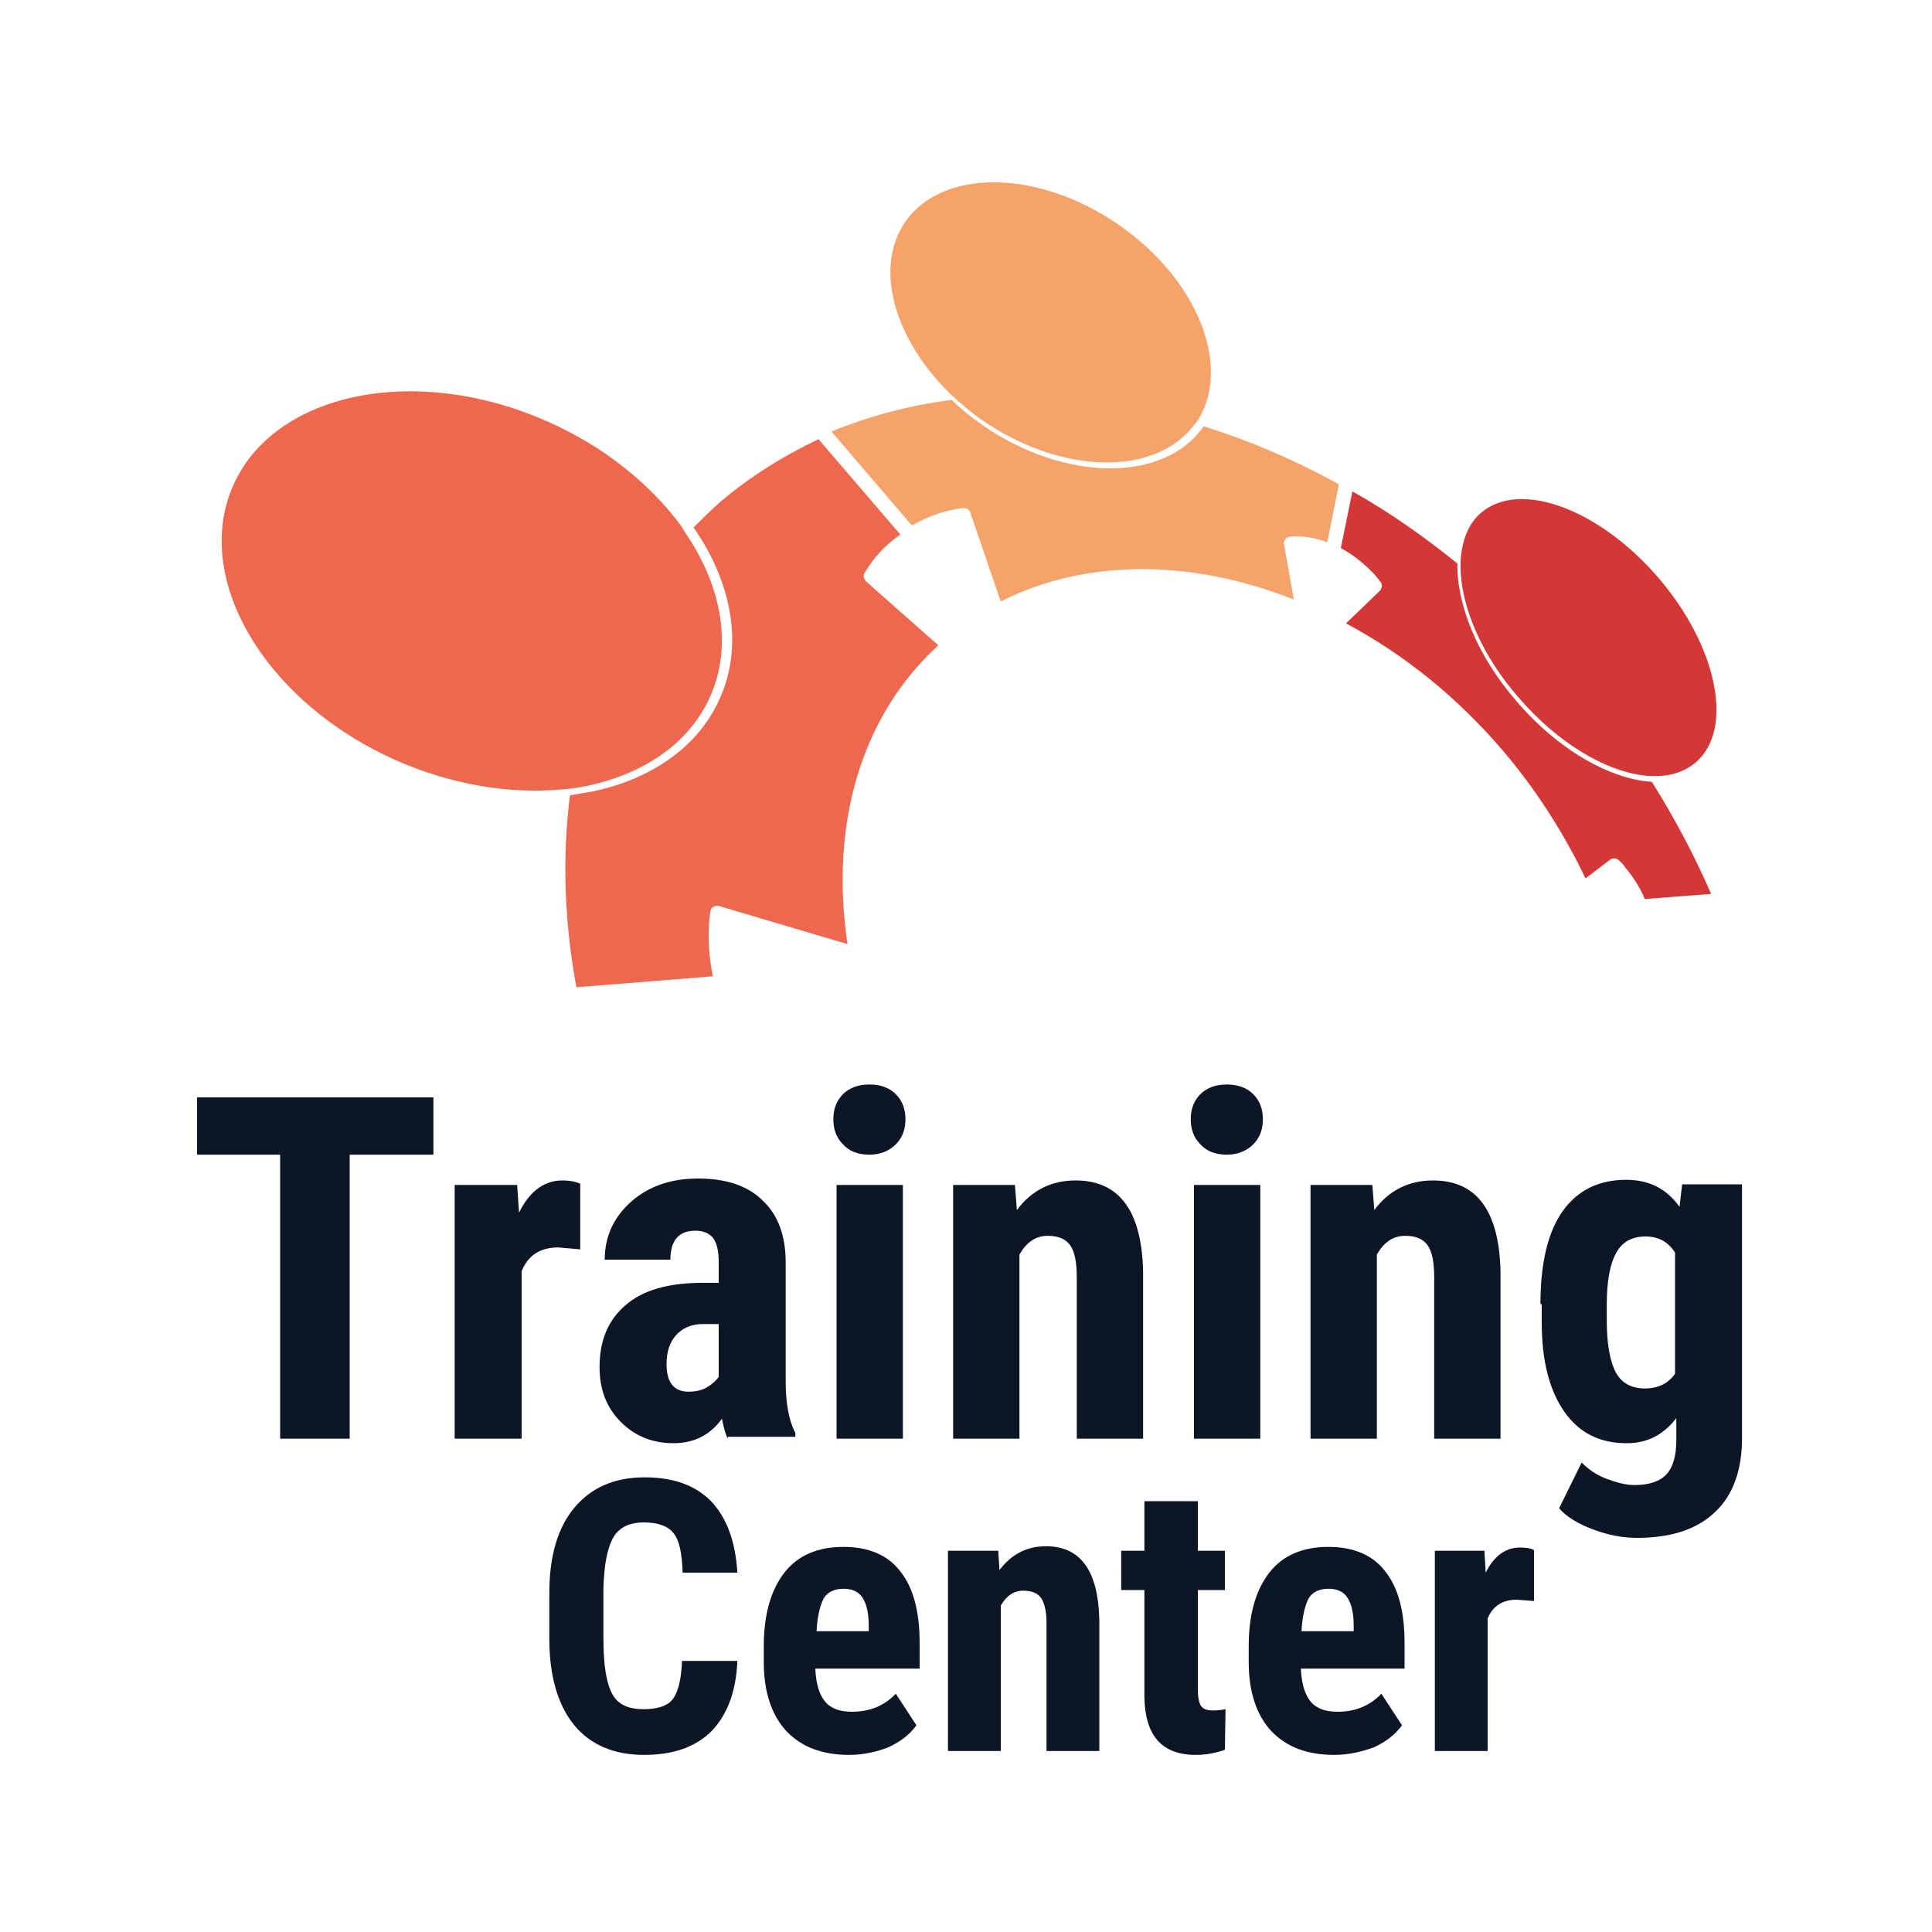
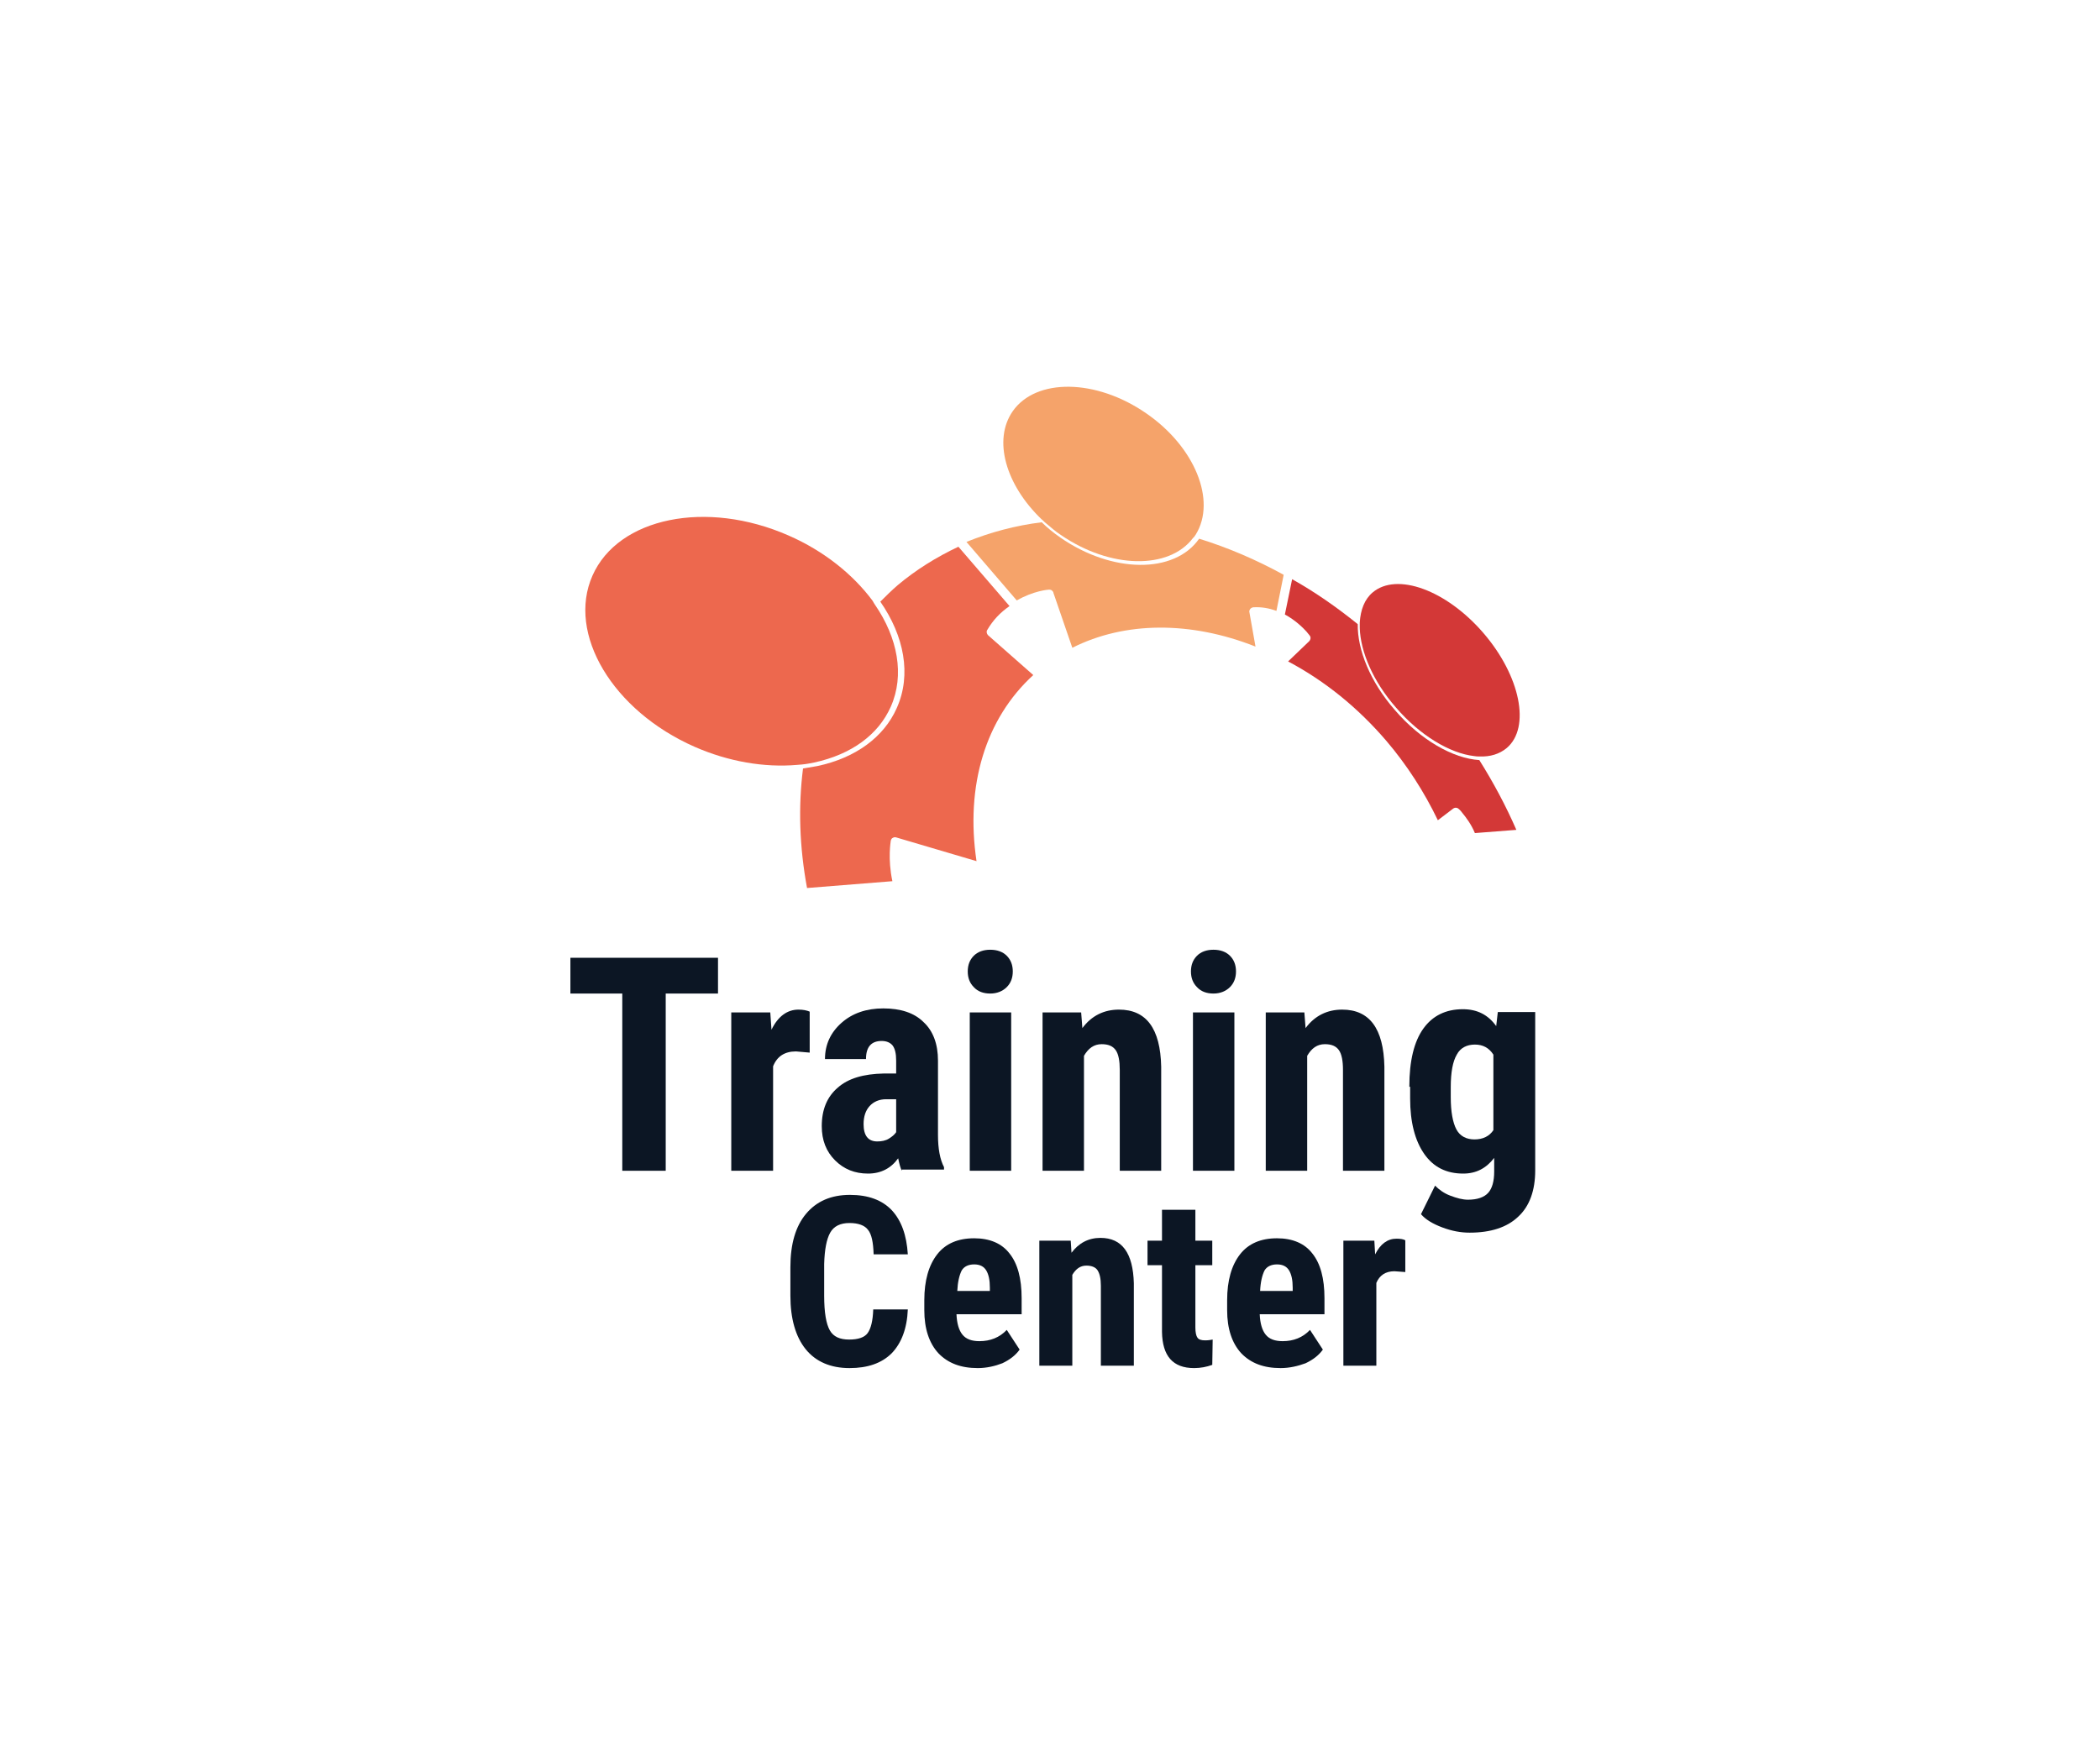
- <svg xmlns="http://www.w3.org/2000/svg" version="1.1" id="Camada_1" x="0px" y="0px" width="300px" height="300px" viewBox="0 0 300 300" style="enable-background:new 0 0 300 300;" xml:space="preserve">
-   <style type="text/css">
- 	.st0{fill:#D33837;}
- 	.st1{fill:#ED684E;}
- 	.st2{fill:#F5A36A;}
- 	.st3{fill:#0C1624;}
- </style>
-   <g>
-     <path class="st0" d="M226.3,87.5c-5.2-4.2-10.6-8-16.3-11.2l-1.8,8.8c2.6,1.4,4.5,3.3,5.4,4.3c0.5,0.6,0.8,1,0.8,1   c0.3,0.4,0.2,1-0.2,1.4l-5.2,5c9.2,4.9,17.4,11.6,24.4,19.8c5.1,6,9.4,12.7,12.8,19.8l3.8-2.9c0.4-0.3,1-0.3,1.4,0.1   c0,0,0.4,0.3,0.9,1c0.9,1.1,2.2,2.8,3.1,5l10.3-0.8c-2.6-6-5.7-11.8-9.2-17.4c-6.5-0.4-14.6-5-21-12.5   C229.4,101.9,226.2,93.9,226.3,87.5z" />
-     <path class="st1" d="M111.8,108.4c-3.2,7.3-10.3,12.5-19.8,14.5c-1.2,0.2-2.3,0.4-3.5,0.6c-1.2,9.5-0.9,19.5,1,29.8l21.2-1.7   c-1.2-5.7-0.4-9.9-0.4-10.1c0.1-0.3,0.2-0.6,0.5-0.7c0.3-0.2,0.6-0.2,0.9-0.1l19.9,5.9c-2.8-18.8,2.2-35.5,14.1-46.4l-11.2-9.9   l-0.1-0.1c-0.3-0.4-0.4-0.9-0.1-1.3c1.4-2.4,3.2-4.3,5.5-5.9l-12.7-14.8c-5.5,2.6-10.6,5.8-15.1,9.6c-1.5,1.3-2.9,2.7-4.3,4.1   C113.6,90.4,115.5,100.1,111.8,108.4z" />
-     <path class="st2" d="M152.4,65.9c-1.7-1.2-3.2-2.4-4.6-3.8c-6.5,0.8-12.8,2.5-18.7,4.9l12.5,14.6c4.1-2.4,7.8-2.7,8-2.7   c0.4,0,0.7,0.1,0.9,0.4c0.1,0.1,0.2,0.2,0.2,0.4l4.7,13.7c13-6.6,29.4-6.7,45.5-0.3l-1.5-8.5c-0.1-0.3,0-0.6,0.2-0.9   c0.2-0.2,0.5-0.4,0.8-0.4c2-0.1,3.8,0.2,5.7,0.9l1.8-9c-6.9-3.8-13.9-6.8-21-9C180.8,75,165.3,74.9,152.4,65.9z" />
-     <path class="st0" d="M257.5,89.7C248.3,79,236,74.5,230,79.6c-2,1.7-3,4.3-3.2,7.5l0,0c0,0.5,0,0.9,0,1.4c0.2,5.9,3.3,13.3,9,19.8   c6,7,13.4,11.4,19.4,12.1c0.5,0.1,0.9,0.1,1.4,0.1l0,0c2.6,0.1,4.9-0.6,6.7-2.1C269.3,113.3,266.7,100.4,257.5,89.7z" />
-     <path class="st1" d="M110.3,108.1c3.5-7.9,1.7-17.2-3.9-25.4c-0.2-0.3-0.4-0.6-0.6-1c-4.8-6.5-12-12.4-20.9-16.3   c-20.4-9-42.3-4.5-48.7,10s5,33.7,25.4,42.7c8.4,3.7,17.3,5.2,25.4,4.5l0,0c0.4,0,0.8-0.1,1.2-0.1c1.1-0.1,2.1-0.3,3.1-0.5   C100.5,120,107.2,115.1,110.3,108.1z" />
-     <path class="st2" d="M185.4,66c0.1-0.1,0.2-0.2,0.3-0.3c0.1-0.2,0.3-0.4,0.4-0.6l0,0c5.1-8.4-0.2-21.8-12.4-30.2   c-12.4-8.6-27.3-8.8-33.1-0.5c-5,7.2-1.7,18.4,7.1,26.9l0,0c0.4,0.3,0.7,0.7,1.1,1c1.2,1,2.4,2.1,3.8,3   C164.8,73.7,179.4,74,185.4,66z" />
-   </g>
-   <g>
-     <g>
-       <path class="st3" d="M67.4,179.3H54.3v44.1H43.5v-44.1H30.6v-8.9h36.7V179.3z" />
-       <path class="st3" d="M90.1,194l-3.4-0.3c-2.8,0-4.7,1.2-5.7,3.7v26H70.6V184h9.7l0.3,4.3c1.6-3.3,3.9-5,6.7-5    c1.2,0,2.1,0.2,2.8,0.5L90.1,194z" />
-       <path class="st3" d="M113,223.4c-0.3-0.6-0.6-1.6-0.9-3.1c-1.8,2.5-4.3,3.8-7.5,3.8c-3.3,0-6-1.1-8.2-3.3c-2.2-2.2-3.3-5-3.3-8.5    c0-4.1,1.3-7.3,4-9.6c2.6-2.3,6.4-3.4,11.4-3.5h3.1v-3.2c0-1.8-0.3-3-0.9-3.8c-0.6-0.7-1.5-1.1-2.7-1.1c-2.6,0-3.9,1.5-3.9,4.5    H93.9c0-3.6,1.4-6.6,4.1-9c2.7-2.4,6.2-3.6,10.4-3.6c4.3,0,7.7,1.1,10,3.4c2.4,2.2,3.6,5.5,3.6,9.6v18.5c0,3.4,0.5,6.1,1.5,8v0.6    H113z M106.9,216.1c1.1,0,2.1-0.2,2.9-0.7c0.8-0.5,1.4-1,1.8-1.6v-8.2h-2.5c-1.7,0-3.1,0.6-4.1,1.7c-1,1.1-1.5,2.6-1.5,4.5    C103.5,214.6,104.6,216.1,106.9,216.1z" />
-       <path class="st3" d="M129.4,173.8c0-1.6,0.5-2.9,1.5-3.9c1-1,2.4-1.5,4.1-1.5c1.7,0,3.1,0.5,4.1,1.5c1,1,1.5,2.3,1.5,3.9    c0,1.6-0.5,2.9-1.5,3.9c-1,1-2.4,1.6-4.1,1.6c-1.7,0-3.1-0.5-4.1-1.6C129.9,176.7,129.4,175.4,129.4,173.8z M140.2,223.4h-10.3    V184h10.3V223.4z" />
-       <path class="st3" d="M157.6,184l0.3,3.9c2.3-3.1,5.4-4.6,9.1-4.6c6.8,0,10.3,4.7,10.5,14.2v25.9h-10.3v-25.1c0-2.2-0.3-3.9-1-4.9    c-0.7-1-1.8-1.5-3.5-1.5c-1.9,0-3.3,1-4.4,2.9v28.6h-10.3V184H157.6z" />
-       <path class="st3" d="M184.9,173.8c0-1.6,0.5-2.9,1.5-3.9c1-1,2.4-1.5,4.1-1.5c1.7,0,3.1,0.5,4.1,1.5c1,1,1.5,2.3,1.5,3.9    c0,1.6-0.5,2.9-1.5,3.9c-1,1-2.4,1.6-4.1,1.6c-1.7,0-3.1-0.5-4.1-1.6C185.4,176.7,184.9,175.4,184.9,173.8z M195.7,223.4h-10.3    V184h10.3V223.4z" />
-       <path class="st3" d="M213.1,184l0.3,3.9c2.3-3.1,5.4-4.6,9.1-4.6c6.8,0,10.3,4.7,10.5,14.2v25.9h-10.3v-25.1c0-2.2-0.3-3.9-1-4.9    c-0.7-1-1.8-1.5-3.5-1.5c-1.9,0-3.3,1-4.4,2.9v28.6h-10.3V184H213.1z" />
-       <path class="st3" d="M239.2,202.5c0-6.5,1.2-11.3,3.5-14.5c2.3-3.2,5.6-4.8,9.8-4.8c3.6,0,6.3,1.4,8.3,4.2l0.4-3.5h9.3v39.4    c0,5-1.4,8.9-4.2,11.5c-2.8,2.7-6.9,4-12.1,4c-2.2,0-4.4-0.4-6.8-1.3c-2.4-0.9-4.2-2-5.3-3.3l3.5-7.1c1,1,2.2,1.9,3.8,2.5    c1.6,0.6,3,1,4.4,1c2.3,0,4-0.6,5-1.7c1-1.1,1.5-2.9,1.5-5.3v-3.4c-2,2.6-4.5,3.9-7.7,3.9c-4.2,0-7.4-1.6-9.7-4.9    c-2.3-3.3-3.5-7.9-3.5-13.8V202.5z M249.5,205.1c0,3.6,0.5,6.3,1.4,8c0.9,1.7,2.5,2.5,4.5,2.5c2.1,0,3.7-0.8,4.7-2.3v-18.8    c-1.1-1.7-2.6-2.5-4.6-2.5c-2,0-3.6,0.8-4.5,2.5c-1,1.7-1.5,4.4-1.5,8.1V205.1z" />
-     </g>
-     <g>
-       <path class="st3" d="M114.5,257.9c-0.2,4.8-1.6,8.4-4,10.9c-2.5,2.5-6,3.7-10.5,3.7c-4.7,0-8.4-1.6-10.9-4.7    c-2.5-3.1-3.8-7.6-3.8-13.3v-7.1c0-5.8,1.3-10.2,3.9-13.3c2.6-3.1,6.2-4.7,10.9-4.7c4.6,0,8,1.3,10.4,3.8c2.4,2.6,3.7,6.2,4,11    h-8.5c-0.1-3-0.5-5-1.4-6.1c-0.8-1.1-2.4-1.7-4.6-1.7c-2.3,0-3.9,0.8-4.8,2.4c-0.9,1.6-1.4,4.2-1.5,7.8v7.9c0,4.2,0.5,7,1.4,8.6    c0.9,1.6,2.5,2.3,4.8,2.3c2.2,0,3.8-0.5,4.6-1.6c0.8-1.1,1.3-3,1.4-5.9H114.5z" />
-       <path class="st3" d="M131.9,272.5c-4.2,0-7.4-1.2-9.8-3.7c-2.3-2.5-3.5-6.1-3.5-10.7v-2.5c0-4.9,1.1-8.7,3.2-11.4    c2.1-2.7,5.2-4,9.2-4c3.9,0,6.9,1.3,8.8,3.8c2,2.5,3,6.2,3,11.1v4h-16.2c0.1,2.3,0.6,4,1.5,5.1c0.9,1.1,2.3,1.6,4.2,1.6    c2.7,0,5-0.9,6.8-2.8l3.2,4.9c-1,1.4-2.4,2.5-4.3,3.4C136.2,272,134.1,272.5,131.9,272.5z M126.8,253.3h8.1v-0.8    c0-1.9-0.3-3.3-0.9-4.3c-0.6-1-1.6-1.5-3-1.5c-1.4,0-2.5,0.5-3.1,1.5C127.3,249.4,126.9,251.1,126.8,253.3z" />
-       <path class="st3" d="M155,240.7l0.2,3.1c1.8-2.4,4.2-3.7,7.2-3.7c5.4,0,8.1,3.8,8.3,11.3v20.5h-8.2V252c0-1.8-0.3-3-0.8-3.8    c-0.5-0.8-1.5-1.2-2.8-1.2c-1.5,0-2.6,0.8-3.5,2.3v22.6h-8.2v-31.1H155z" />
-       <path class="st3" d="M186,233.1v7.7h4.2v6.1H186v15.5c0,1.2,0.2,2.1,0.5,2.5c0.3,0.5,1,0.7,1.9,0.7c0.8,0,1.4-0.1,1.9-0.2    l-0.1,6.3c-1.4,0.5-2.9,0.8-4.5,0.8c-5.3,0-7.9-3-8-9v-16.6h-3.6v-6.1h3.6v-7.7H186z" />
-       <path class="st3" d="M207.2,272.5c-4.2,0-7.4-1.2-9.8-3.7c-2.3-2.5-3.5-6.1-3.5-10.7v-2.5c0-4.9,1.1-8.7,3.2-11.4    c2.1-2.7,5.2-4,9.2-4c3.9,0,6.9,1.3,8.8,3.8c2,2.5,3,6.2,3,11.1v4H202c0.1,2.3,0.6,4,1.5,5.1c0.9,1.1,2.3,1.6,4.2,1.6    c2.7,0,5-0.9,6.8-2.8l3.2,4.9c-1,1.4-2.4,2.5-4.3,3.4C211.5,272,209.4,272.5,207.2,272.5z M202.1,253.3h8.1v-0.8    c0-1.9-0.3-3.3-0.9-4.3c-0.6-1-1.6-1.5-3-1.5c-1.4,0-2.5,0.5-3.1,1.5C202.6,249.4,202.2,251.1,202.1,253.3z" />
-       <path class="st3" d="M238.2,248.6l-2.7-0.2c-2.2,0-3.7,1-4.5,2.9v20.6h-8.2v-31.1h7.7l0.2,3.4c1.3-2.6,3.1-3.9,5.3-3.9    c0.9,0,1.7,0.1,2.2,0.4L238.2,248.6z" />
+ <svg xmlns="http://www.w3.org/2000/svg" width="403px" height="338px" viewBox="0 0 403 338" version="1.1">
+   <defs />
+   <g id="Page-1" stroke="none" stroke-width="1" fill="none" fill-rule="evenodd">
+     <g id="training-center" fill-rule="nonzero">
+       <g transform="translate(109, 74)" id="Group">
+         <g transform="translate(3, 0)">
+           <path d="M148.558,45.806 C144.541,42.572 140.369,39.647 135.966,37.183 L134.575,43.958 C136.584,45.036 138.052,46.498 138.747,47.268 C139.133,47.73 139.365,48.038 139.365,48.038 C139.597,48.346 139.519,48.808 139.21,49.116 L135.193,52.965 C142.3,56.737 148.635,61.895 154.043,68.208 C157.983,72.827 161.305,77.985 163.931,83.451 L166.867,81.218 C167.176,80.987 167.639,80.987 167.948,81.295 C167.948,81.295 168.258,81.526 168.644,82.065 C169.339,82.912 170.343,84.221 171.039,85.914 L178.996,85.298 C176.987,80.679 174.592,76.214 171.888,71.903 C166.867,71.595 160.609,68.054 155.665,62.28 C150.953,56.891 148.481,50.733 148.558,45.806 Z" id="Shape" fill="#D33837" />
+           <path d="M60.103,61.895 C57.631,67.515 52.146,71.518 44.807,73.058 C43.88,73.212 43.03,73.366 42.103,73.52 C41.176,80.833 41.408,88.532 42.876,96.461 L59.253,95.152 C58.326,90.764 58.944,87.531 58.944,87.377 C59.021,87.146 59.099,86.915 59.33,86.838 C59.562,86.684 59.794,86.684 60.026,86.761 L75.399,91.303 C73.236,76.83 77.099,63.974 86.292,55.583 L77.639,47.961 L77.562,47.884 C77.33,47.576 77.253,47.191 77.485,46.883 C78.567,45.036 79.957,43.573 81.734,42.341 L71.923,30.948 C67.674,32.949 63.734,35.413 60.258,38.338 C59.099,39.339 58.017,40.417 56.936,41.494 C61.494,48.038 62.961,55.506 60.103,61.895 Z" id="Shape" fill="#ED684E" />
+           <path d="M91.468,29.177 C90.155,28.253 88.996,27.329 87.914,26.252 C82.893,26.867 78.026,28.176 73.468,30.024 L83.124,41.263 C86.292,39.416 89.15,39.185 89.305,39.185 C89.614,39.185 89.845,39.262 90,39.493 C90.077,39.57 90.155,39.647 90.155,39.801 L93.785,50.348 C103.828,45.267 116.498,45.19 128.936,50.117 L127.777,43.573 C127.7,43.342 127.777,43.111 127.931,42.88 C128.086,42.726 128.318,42.572 128.549,42.572 C130.094,42.495 131.485,42.726 132.953,43.265 L134.343,36.337 C129.013,33.411 123.605,31.102 118.12,29.408 C113.408,36.183 101.433,36.106 91.468,29.177 Z" id="Shape" fill="#F5A36A" />
+           <path d="M172.661,47.499 C165.554,39.262 156.052,35.798 151.416,39.724 C149.871,41.033 149.099,43.034 148.944,45.498 L148.944,45.498 C148.944,45.883 148.944,46.19 148.944,46.575 C149.099,51.117 151.494,56.814 155.897,61.818 C160.532,67.207 166.249,70.594 170.884,71.133 C171.27,71.21 171.579,71.21 171.966,71.21 L171.966,71.21 C173.974,71.287 175.751,70.748 177.142,69.594 C181.777,65.667 179.768,55.737 172.661,47.499 Z" id="Shape" fill="#D33837" />
+           <path d="M58.944,61.664 C61.648,55.583 60.258,48.423 55.931,42.11 C55.777,41.879 55.622,41.648 55.468,41.34 C51.76,36.337 46.197,31.794 39.322,28.792 C23.562,21.863 6.644,25.328 1.7,36.49 C-3.245,47.653 5.562,62.434 21.322,69.363 C27.811,72.211 34.687,73.366 40.944,72.827 L40.944,72.827 C41.253,72.827 41.562,72.75 41.871,72.75 C42.721,72.673 43.494,72.519 44.266,72.365 C51.373,70.825 56.549,67.053 58.944,61.664 Z" id="Shape" fill="#ED684E" />
+           <path d="M116.961,29.254 C117.039,29.177 117.116,29.1 117.193,29.023 C117.27,28.869 117.425,28.715 117.502,28.561 L117.502,28.561 C121.442,22.094 117.348,11.779 107.923,5.312 C98.343,-1.309 86.833,-1.463 82.352,4.927 C78.489,10.47 81.039,19.092 87.837,25.636 L87.837,25.636 C88.146,25.867 88.378,26.175 88.687,26.406 C89.614,27.175 90.541,28.022 91.622,28.715 C101.047,35.182 112.326,35.413 116.961,29.254 Z" id="Shape" fill="#F5A36A" />
+         </g>
+         <g transform="translate(0, 108)" fill="#0C1624">
+           <g id="Shape">
+             <polygon points="28.865 8.717 18.754 8.717 18.754 42.737 10.419 42.737 10.419 8.717 0.463 8.717 0.463 1.851 28.788 1.851 28.788 8.717" />
+             <path d="M46.384,20.057 L43.76,19.826 C41.599,19.826 40.133,20.751 39.361,22.68 L39.361,42.737 L31.334,42.737 L31.334,12.343 L38.821,12.343 L39.052,15.66 C40.287,13.114 42.062,11.803 44.223,11.803 C45.149,11.803 45.844,11.957 46.384,12.189 L46.384,20.057 Z" />
+             <path d="M64.058,42.737 C63.827,42.274 63.595,41.503 63.363,40.346 C61.974,42.274 60.045,43.277 57.575,43.277 C55.028,43.277 52.944,42.429 51.246,40.731 C49.549,39.034 48.7,36.874 48.7,34.174 C48.7,31.011 49.703,28.543 51.787,26.769 C53.793,24.994 56.726,24.146 60.585,24.069 L62.978,24.069 L62.978,21.6 C62.978,20.211 62.746,19.286 62.283,18.669 C61.82,18.129 61.125,17.82 60.199,17.82 C58.193,17.82 57.189,18.977 57.189,21.291 L49.317,21.291 C49.317,18.514 50.398,16.2 52.481,14.349 C54.565,12.497 57.266,11.571 60.508,11.571 C63.827,11.571 66.451,12.42 68.226,14.194 C70.078,15.891 71.004,18.437 71.004,21.6 L71.004,35.871 C71.004,38.494 71.39,40.577 72.162,42.043 L72.162,42.506 L64.058,42.506 L64.058,42.737 Z M59.35,37.106 C60.199,37.106 60.971,36.951 61.588,36.566 C62.206,36.18 62.669,35.794 62.978,35.331 L62.978,29.006 L61.048,29.006 C59.736,29.006 58.656,29.469 57.884,30.317 C57.112,31.166 56.726,32.323 56.726,33.789 C56.726,35.949 57.575,37.106 59.35,37.106 Z" />
+             <path d="M76.715,4.474 C76.715,3.24 77.101,2.237 77.873,1.466 C78.645,0.694 79.725,0.309 81.037,0.309 C82.349,0.309 83.43,0.694 84.202,1.466 C84.973,2.237 85.359,3.24 85.359,4.474 C85.359,5.709 84.973,6.711 84.202,7.483 C83.43,8.254 82.349,8.717 81.037,8.717 C79.725,8.717 78.645,8.331 77.873,7.483 C77.101,6.711 76.715,5.709 76.715,4.474 Z M85.051,42.737 L77.101,42.737 L77.101,12.343 L85.051,12.343 L85.051,42.737 Z" />
+             <path d="M98.48,12.343 L98.711,15.351 C100.486,12.96 102.879,11.803 105.734,11.803 C110.983,11.803 113.684,15.429 113.838,22.757 L113.838,42.737 L105.889,42.737 L105.889,23.374 C105.889,21.677 105.657,20.366 105.117,19.594 C104.577,18.823 103.728,18.437 102.416,18.437 C100.949,18.437 99.869,19.209 99.02,20.674 L99.02,42.737 L91.071,42.737 L91.071,12.343 L98.48,12.343 Z" />
+             <path d="M119.549,4.474 C119.549,3.24 119.935,2.237 120.707,1.466 C121.479,0.694 122.559,0.309 123.871,0.309 C125.183,0.309 126.264,0.694 127.036,1.466 C127.807,2.237 128.193,3.24 128.193,4.474 C128.193,5.709 127.807,6.711 127.036,7.483 C126.264,8.254 125.183,8.717 123.871,8.717 C122.559,8.717 121.479,8.331 120.707,7.483 C119.935,6.711 119.549,5.709 119.549,4.474 Z M127.885,42.737 L119.935,42.737 L119.935,12.343 L127.885,12.343 L127.885,42.737 Z" />
+             <path d="M141.314,12.343 L141.545,15.351 C143.32,12.96 145.713,11.803 148.568,11.803 C153.817,11.803 156.518,15.429 156.672,22.757 L156.672,42.737 L148.723,42.737 L148.723,23.374 C148.723,21.677 148.491,20.366 147.951,19.594 C147.411,18.823 146.562,18.437 145.25,18.437 C143.783,18.437 142.703,19.209 141.854,20.674 L141.854,42.737 L133.905,42.737 L133.905,12.343 L141.314,12.343 Z" />
+             <path d="M161.457,26.614 C161.457,21.6 162.383,17.897 164.159,15.429 C165.934,12.96 168.48,11.726 171.722,11.726 C174.5,11.726 176.584,12.806 178.128,14.966 L178.437,12.266 L185.614,12.266 L185.614,42.66 C185.614,46.517 184.534,49.526 182.373,51.531 C180.212,53.614 177.047,54.617 173.034,54.617 C171.336,54.617 169.638,54.309 167.786,53.614 C165.934,52.92 164.544,52.071 163.695,51.069 L166.397,45.591 C167.168,46.363 168.095,47.057 169.329,47.52 C170.564,47.983 171.645,48.291 172.725,48.291 C174.5,48.291 175.812,47.829 176.584,46.98 C177.356,46.131 177.742,44.743 177.742,42.891 L177.742,40.269 C176.198,42.274 174.269,43.277 171.799,43.277 C168.558,43.277 166.088,42.043 164.313,39.497 C162.538,36.951 161.612,33.403 161.612,28.851 L161.612,26.614 L161.457,26.614 Z M169.407,28.62 C169.407,31.397 169.793,33.48 170.487,34.791 C171.182,36.103 172.417,36.72 173.96,36.72 C175.581,36.72 176.816,36.103 177.588,34.946 L177.588,20.443 C176.739,19.131 175.581,18.514 174.037,18.514 C172.494,18.514 171.259,19.131 170.564,20.443 C169.793,21.754 169.407,23.837 169.407,26.691 L169.407,28.62 L169.407,28.62 Z" />
+           </g>
+           <g transform="translate(42.44813, 47.05714)" id="Shape">
+             <path d="M22.768,22.294 C22.613,25.997 21.533,28.774 19.68,30.703 C17.751,32.631 15.05,33.557 11.577,33.557 C7.949,33.557 5.094,32.323 3.164,29.931 C1.235,27.54 0.232,24.069 0.232,19.671 L0.232,14.194 C0.232,9.72 1.235,6.326 3.241,3.934 C5.248,1.543 8.027,0.309 11.654,0.309 C15.204,0.309 17.828,1.311 19.68,3.24 C21.533,5.246 22.536,8.023 22.768,11.726 L16.207,11.726 C16.13,9.411 15.822,7.869 15.127,7.02 C14.51,6.171 13.275,5.709 11.577,5.709 C9.802,5.709 8.567,6.326 7.872,7.56 C7.178,8.794 6.792,10.8 6.715,13.577 L6.715,19.671 C6.715,22.911 7.1,25.071 7.795,26.306 C8.49,27.54 9.724,28.08 11.5,28.08 C13.198,28.08 14.432,27.694 15.05,26.846 C15.667,25.997 16.053,24.531 16.13,22.294 L22.768,22.294 L22.768,22.294 Z" />
+             <path d="M36.197,33.557 C32.955,33.557 30.485,32.631 28.633,30.703 C26.858,28.774 25.932,25.997 25.932,22.449 L25.932,20.52 C25.932,16.74 26.781,13.809 28.402,11.726 C30.022,9.643 32.415,8.64 35.502,8.64 C38.512,8.64 40.827,9.643 42.294,11.571 C43.837,13.5 44.609,16.354 44.609,20.134 L44.609,23.22 L32.106,23.22 C32.183,24.994 32.569,26.306 33.264,27.154 C33.959,28.003 35.039,28.389 36.505,28.389 C38.589,28.389 40.364,27.694 41.754,26.229 L44.223,30.009 C43.451,31.089 42.371,31.937 40.905,32.631 C39.515,33.171 37.895,33.557 36.197,33.557 Z M32.261,18.746 L38.512,18.746 L38.512,18.129 C38.512,16.663 38.28,15.583 37.817,14.811 C37.354,14.04 36.583,13.654 35.502,13.654 C34.422,13.654 33.573,14.04 33.11,14.811 C32.646,15.737 32.338,17.049 32.261,18.746 Z" />
+             <path d="M54.025,9.026 L54.179,11.417 C55.568,9.566 57.421,8.563 59.736,8.563 C63.904,8.563 65.988,11.494 66.142,17.28 L66.142,33.094 L59.813,33.094 L59.813,17.743 C59.813,16.354 59.582,15.429 59.196,14.811 C58.81,14.194 58.038,13.886 57.035,13.886 C55.877,13.886 55.028,14.503 54.334,15.66 L54.334,33.094 L48.005,33.094 L48.005,9.103 L54.025,9.103 L54.025,9.026 Z" />
+             <path d="M77.95,3.163 L77.95,9.103 L81.192,9.103 L81.192,13.809 L77.95,13.809 L77.95,25.766 C77.95,26.691 78.105,27.386 78.336,27.694 C78.568,28.08 79.108,28.234 79.802,28.234 C80.42,28.234 80.883,28.157 81.269,28.08 L81.192,32.94 C80.111,33.326 78.954,33.557 77.719,33.557 C73.628,33.557 71.622,31.243 71.544,26.614 L71.544,13.809 L68.766,13.809 L68.766,9.103 L71.544,9.103 L71.544,3.163 L77.95,3.163 L77.95,3.163 Z" />
+             <path d="M94.312,33.557 C91.071,33.557 88.601,32.631 86.749,30.703 C84.973,28.774 84.047,25.997 84.047,22.449 L84.047,20.52 C84.047,16.74 84.896,13.809 86.517,11.726 C88.138,9.643 90.53,8.64 93.617,8.64 C96.627,8.64 98.943,9.643 100.409,11.571 C101.953,13.5 102.724,16.354 102.724,20.134 L102.724,23.22 L90.299,23.22 C90.376,24.994 90.762,26.306 91.456,27.154 C92.151,28.003 93.232,28.389 94.698,28.389 C96.782,28.389 98.557,27.694 99.946,26.229 L102.416,30.009 C101.644,31.089 100.563,31.937 99.097,32.631 C97.631,33.171 96.01,33.557 94.312,33.557 Z M90.376,18.746 L96.627,18.746 L96.627,18.129 C96.627,16.663 96.396,15.583 95.933,14.811 C95.47,14.04 94.698,13.654 93.617,13.654 C92.537,13.654 91.688,14.04 91.225,14.811 C90.762,15.737 90.453,17.049 90.376,18.746 Z" />
+             <path d="M118.237,15.12 L116.154,14.966 C114.456,14.966 113.298,15.737 112.68,17.203 L112.68,33.094 L106.352,33.094 L106.352,9.103 L112.295,9.103 L112.449,11.726 C113.452,9.72 114.841,8.717 116.539,8.717 C117.234,8.717 117.851,8.794 118.237,9.026 L118.237,15.12 Z" />
+           </g>
+         </g>
+       </g>
    </g>
  </g>
</svg>
